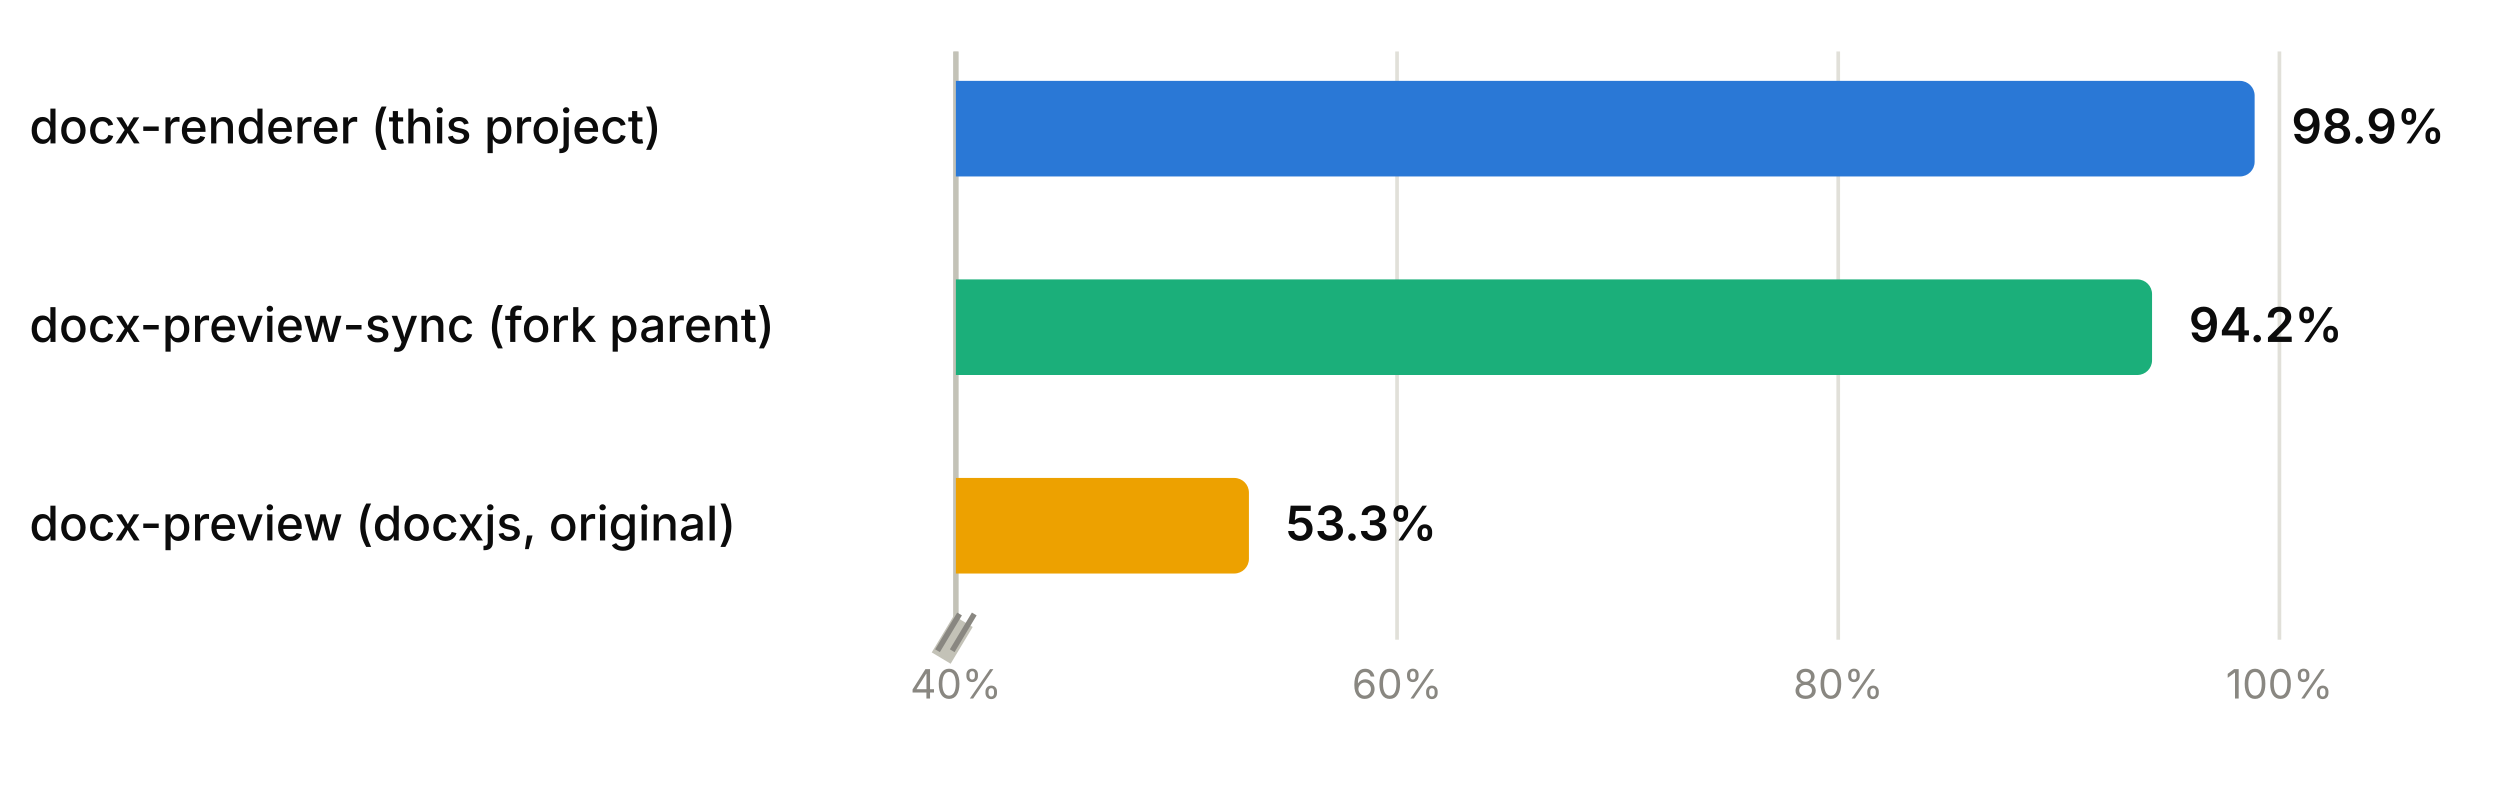
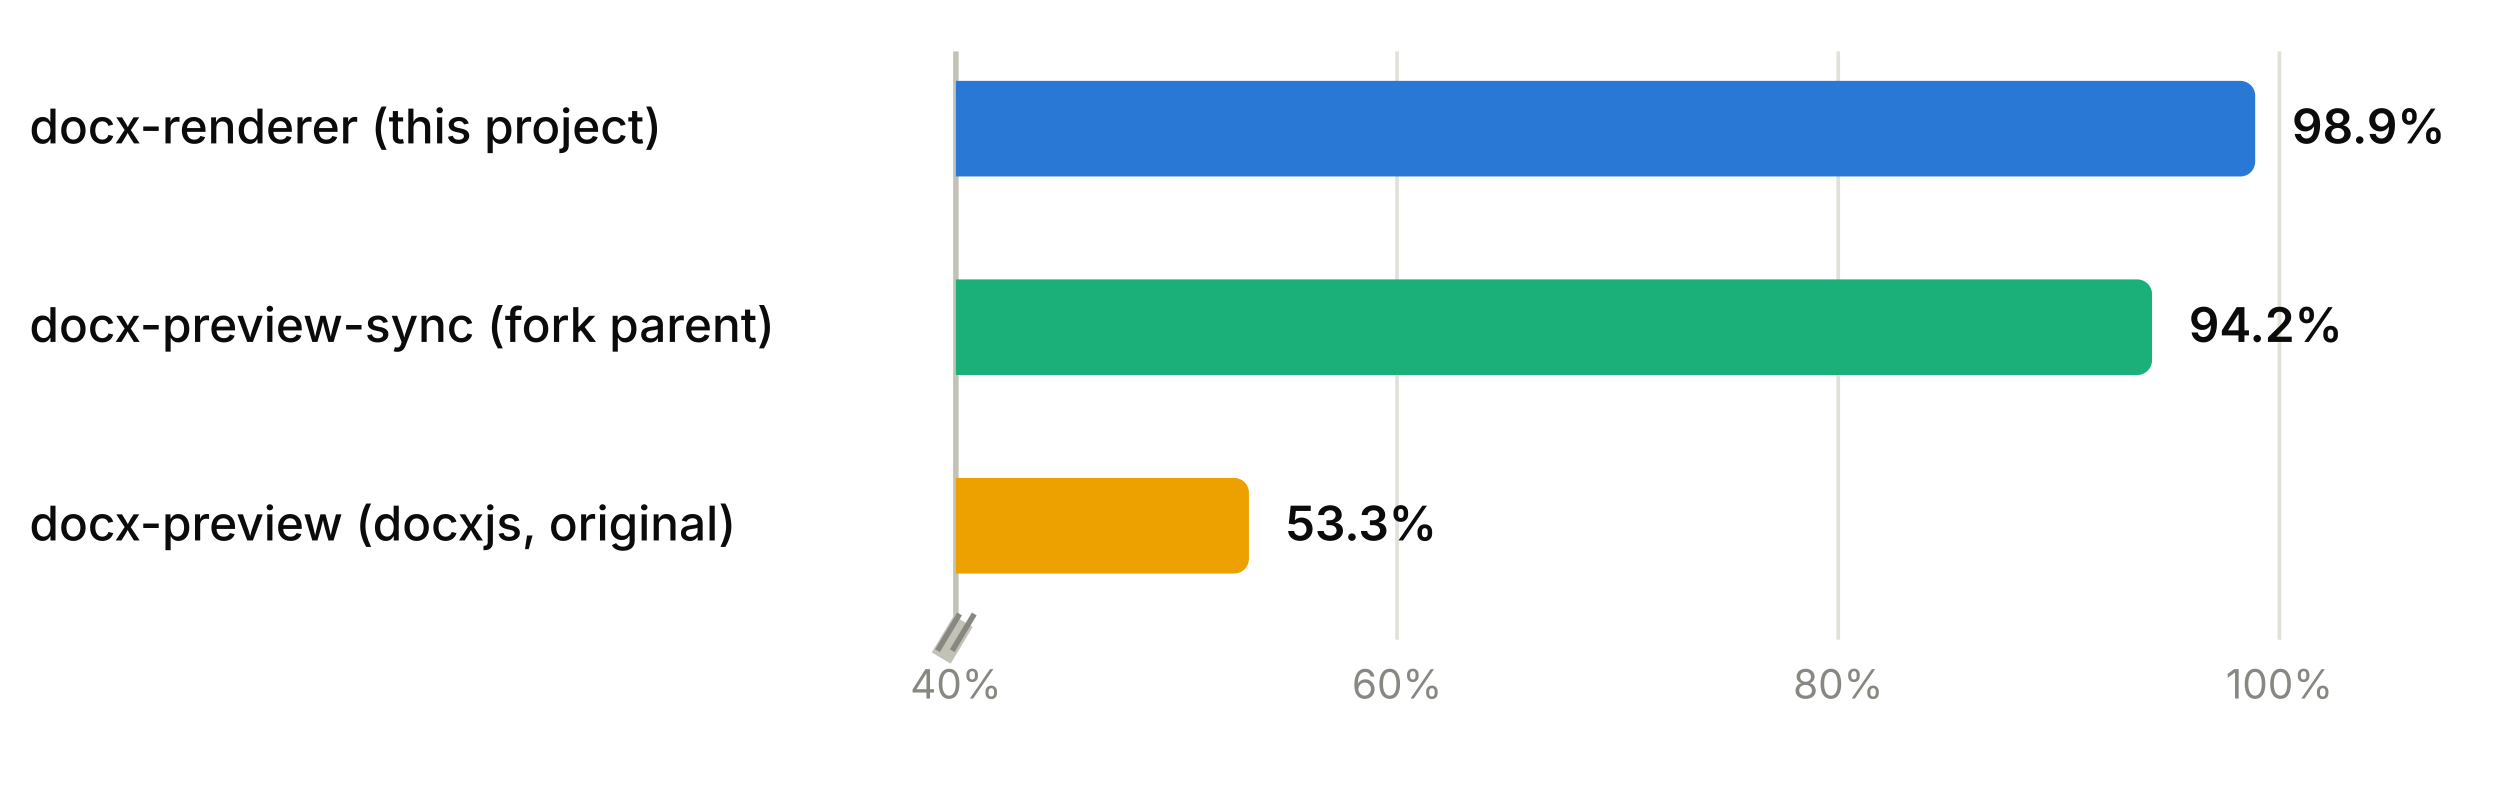
<svg xmlns="http://www.w3.org/2000/svg" viewBox="0 0 680 216" role="img" aria-label="Pixel-accuracy comparison against Word's PDF export of a.docx (axis truncated at 40%): docx-renderer (this project) 98.9%, docx-preview-sync (fork parent) 94.2%, docx-preview (docxjs, original) 53.3%">
  <rect x="0" y="0" width="680" height="216" fill="transparent" />
  <line x1="260" y1="14" x2="260" y2="174" stroke="#e1e0d9" stroke-width="1" />
  <line x1="380" y1="14" x2="380" y2="174" stroke="#e1e0d9" stroke-width="1" />
  <line x1="500" y1="14" x2="500" y2="174" stroke="#e1e0d9" stroke-width="1" />
  <line x1="620" y1="14" x2="620" y2="174" stroke="#e1e0d9" stroke-width="1" />
  <line x1="260" y1="14" x2="260" y2="174" stroke="#c3c2b7" stroke-width="1.5" />
  <text x="8" y="39" font-size="13" font-weight="500" fill="#0b0b0b" font-family="system-ui, -apple-system, 'Segoe UI', sans-serif">docx-renderer (this project)</text>
-   <path d="M260,22 L609.261,22 A4,4 0 0 1 613.261,26 L613.261,44 A4,4 0 0 1 609.261,48 L260,48 Z" fill="#2a78d6" />
-   <text x="623.261" y="39" font-size="13" font-weight="600" fill="#0b0b0b" font-family="system-ui, -apple-system, 'Segoe UI', sans-serif">98.9%</text>
+   <path d="M260,22 L609.409,22 A4,4 0 0 1 613.409,26 L613.409,44 A4,4 0 0 1 609.409,48 L260,48 Z" fill="#2a78d6" />
+   <text x="623.409" y="39" font-size="13" font-weight="600" fill="#0b0b0b" font-family="system-ui, -apple-system, 'Segoe UI', sans-serif">98.9%</text>
  <text x="8" y="93" font-size="13" font-weight="500" fill="#0b0b0b" font-family="system-ui, -apple-system, 'Segoe UI', sans-serif">docx-preview-sync (fork parent)</text>
  <path d="M260,76 L581.359,76 A4,4 0 0 1 585.359,80 L585.359,98 A4,4 0 0 1 581.359,102 L260,102 Z" fill="#1baf7a" />
  <text x="595.359" y="93" font-size="13" font-weight="600" fill="#0b0b0b" font-family="system-ui, -apple-system, 'Segoe UI', sans-serif">94.2%</text>
  <text x="8" y="147" font-size="13" font-weight="500" fill="#0b0b0b" font-family="system-ui, -apple-system, 'Segoe UI', sans-serif">docx-preview (docxjs, original)</text>
  <path d="M260,130 L335.709,130 A4,4 0 0 1 339.709,134 L339.709,152 A4,4 0 0 1 335.709,156 L260,156 Z" fill="#eda100" />
  <text x="349.709" y="147" font-size="13" font-weight="600" fill="#0b0b0b" font-family="system-ui, -apple-system, 'Segoe UI', sans-serif">53.3%</text>
  <text x="260" y="190" font-size="11" fill="#898781" text-anchor="middle" font-family="system-ui, -apple-system, 'Segoe UI', sans-serif">40%</text>
  <text x="380" y="190" font-size="11" fill="#898781" text-anchor="middle" font-family="system-ui, -apple-system, 'Segoe UI', sans-serif">60%</text>
  <text x="500" y="190" font-size="11" fill="#898781" text-anchor="middle" font-family="system-ui, -apple-system, 'Segoe UI', sans-serif">80%</text>
  <text x="620" y="190" font-size="11" fill="#898781" text-anchor="middle" font-family="system-ui, -apple-system, 'Segoe UI', sans-serif">100%</text>
  <line x1="256" y1="179" x2="262" y2="169" stroke="#c3c2b7" stroke-width="6" />
  <line x1="255" y1="177" x2="261" y2="167" stroke="#898781" stroke-width="1.5" />
  <line x1="259" y1="177" x2="265" y2="167" stroke="#898781" stroke-width="1.5" />
</svg>
